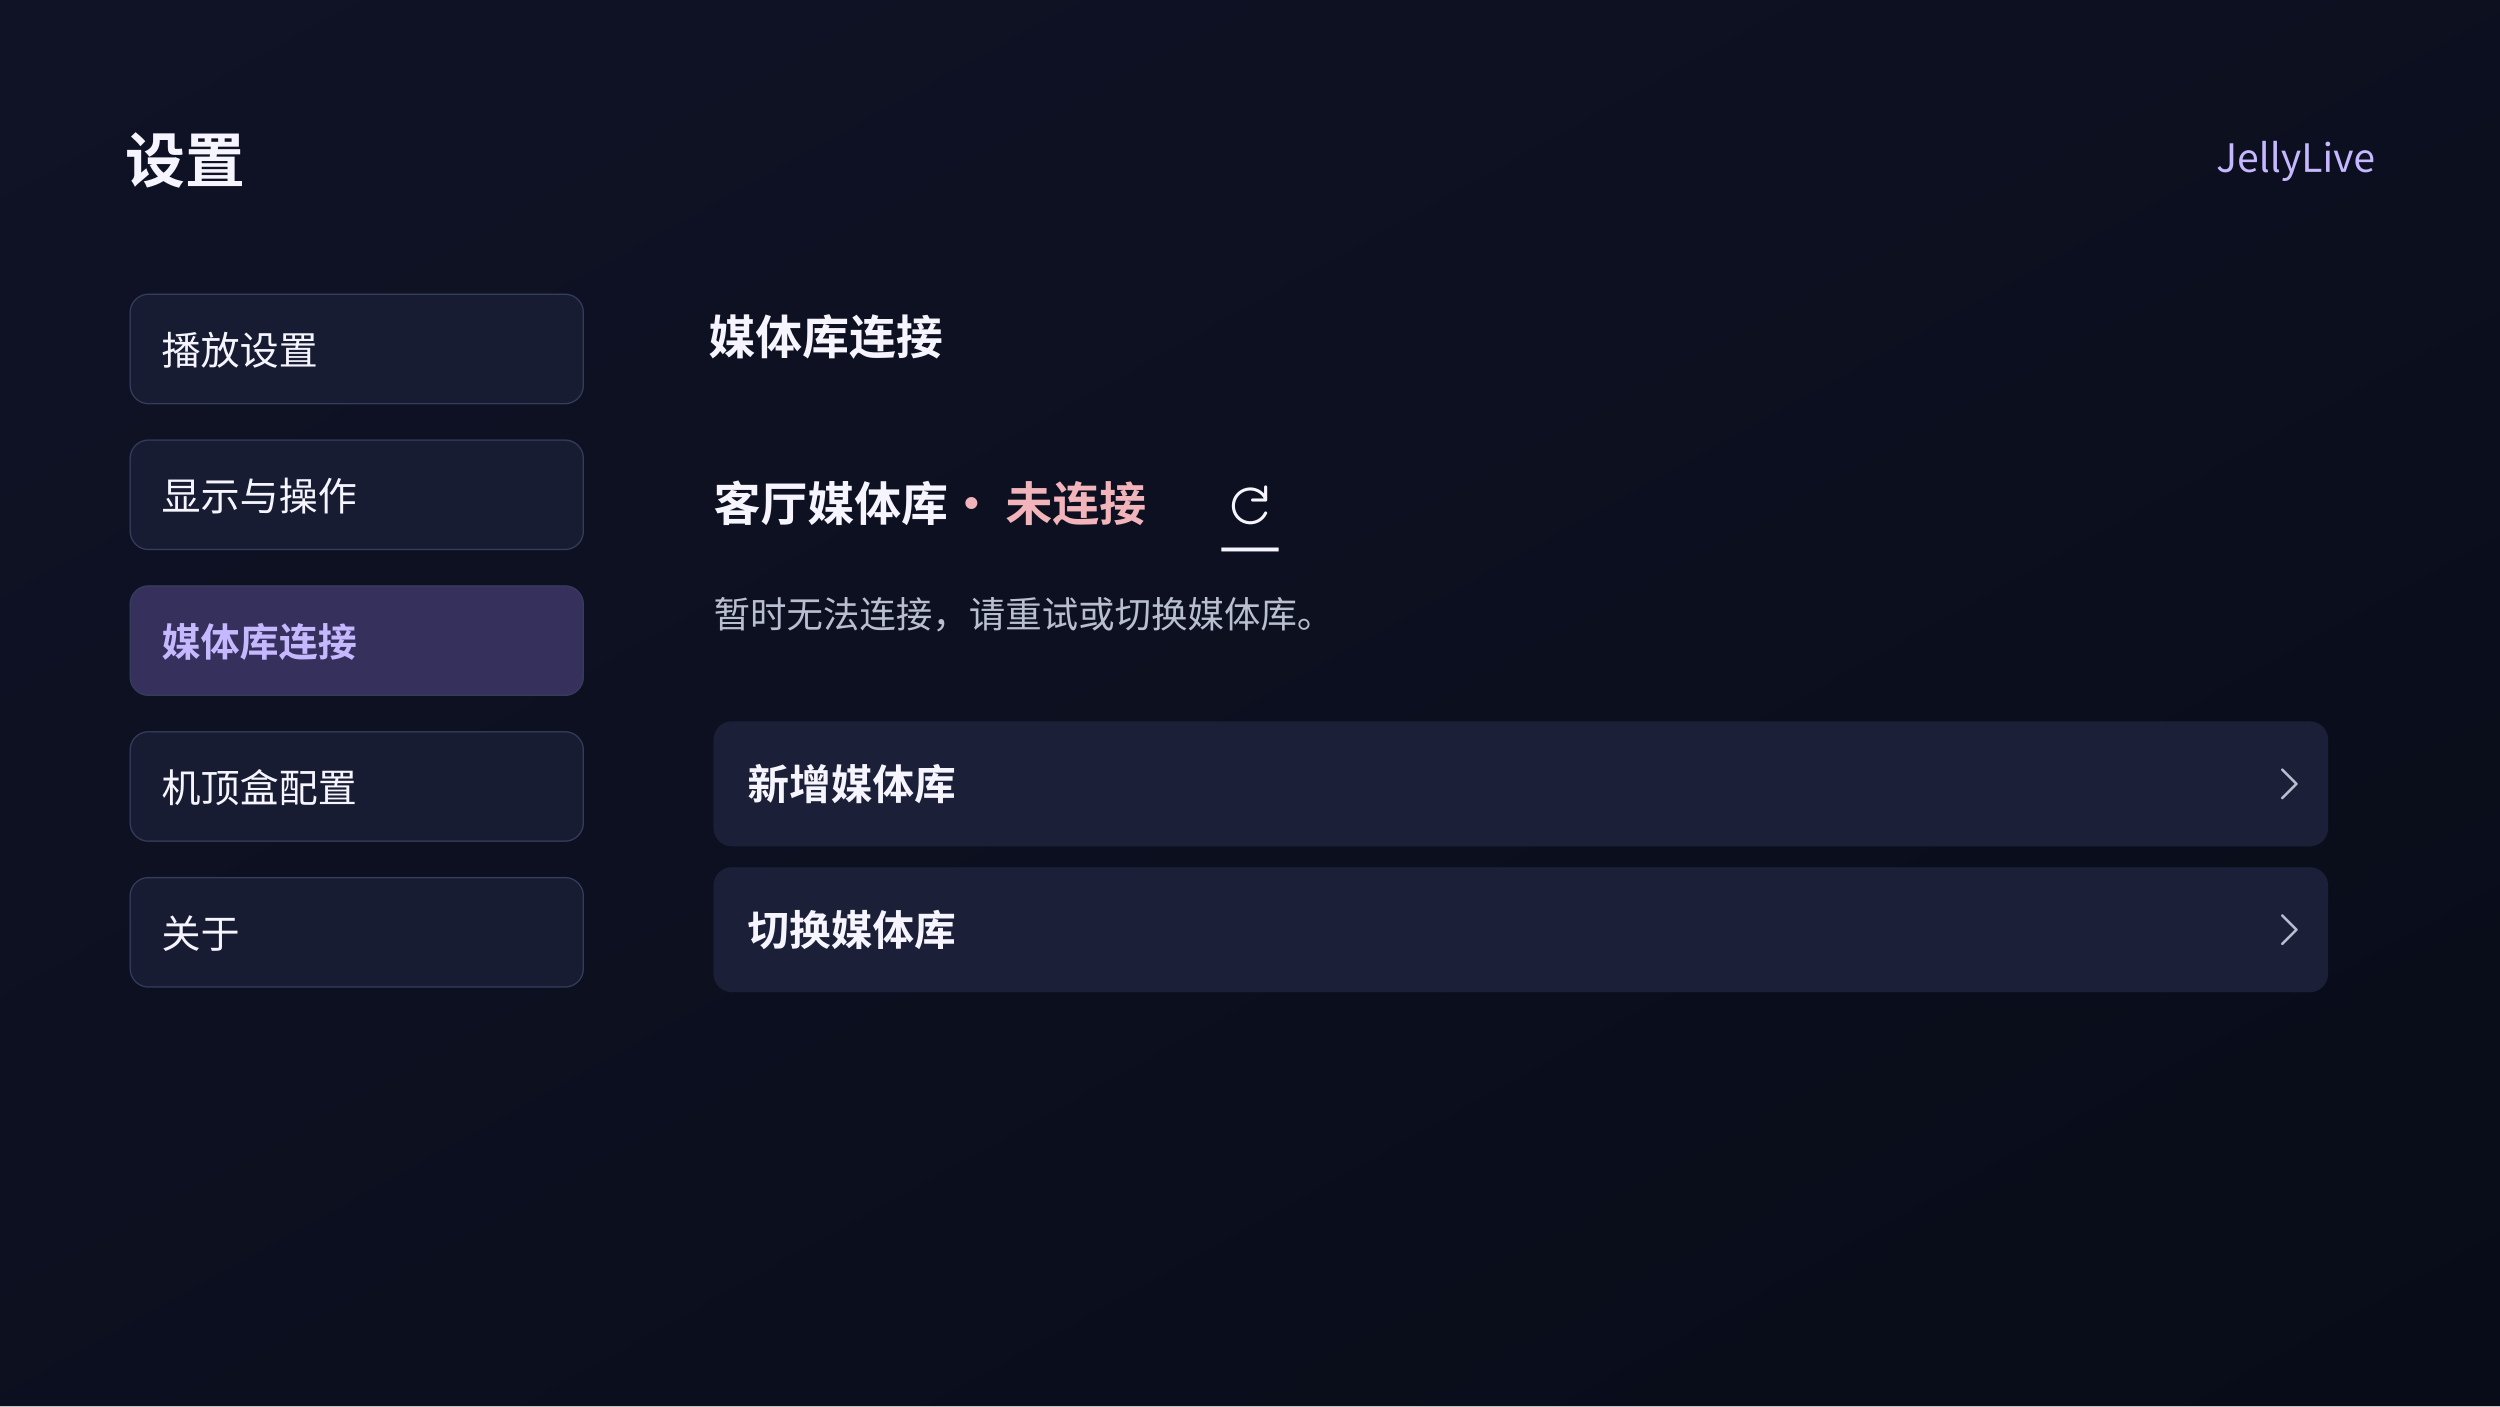
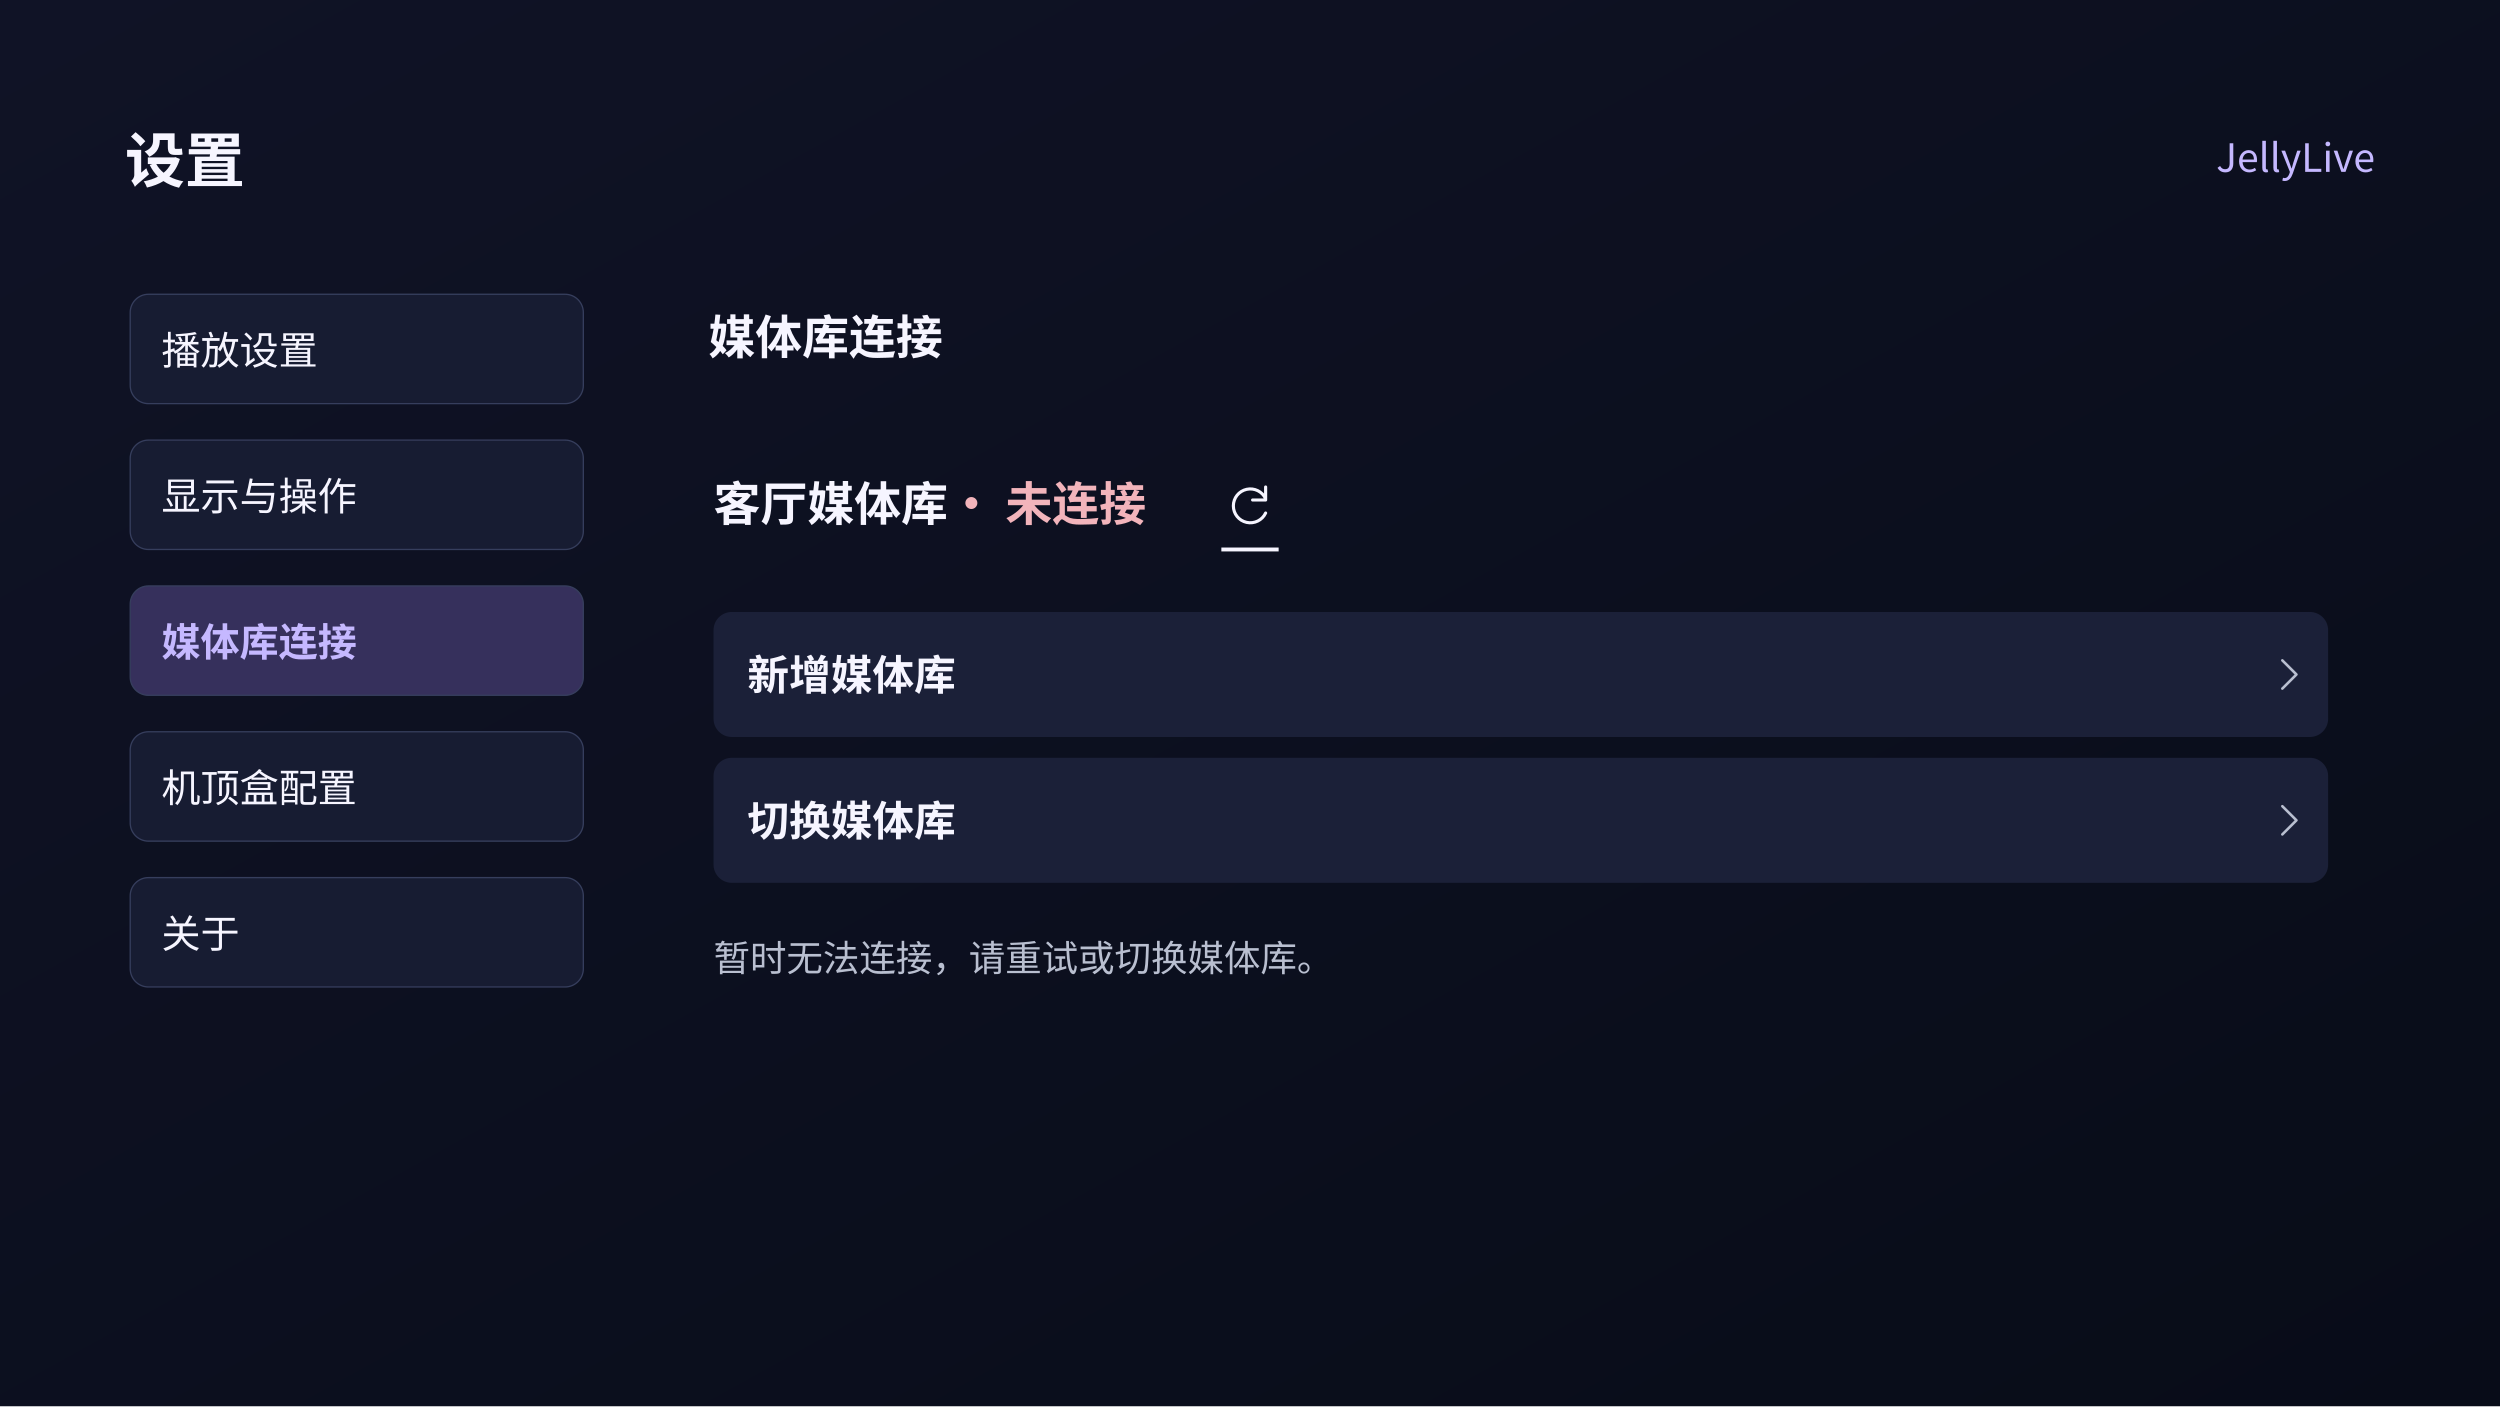
<svg xmlns="http://www.w3.org/2000/svg" width="1920" height="1080" viewBox="0 0 1920 1080" role="img" aria-labelledby="title desc">
  <defs>
    <linearGradient id="bg" x2="1" y2="1">
      <stop stop-color="#101326" />
      <stop offset="1" stop-color="#080c18" />
    </linearGradient>
    <linearGradient id="purple" x2="1" y2="1">
      <stop stop-color="#6652d5" />
      <stop offset="1" stop-color="#3a327d" />
    </linearGradient>
  </defs>
  <g font-family="Noto Sans CJK SC, Microsoft YaHei, sans-serif">
    <rect width="1920" height="1080" fill="url(#bg)" />
    <text x="96" y="140" fill="#f6f5ff" font-size="46" font-weight="650">设置</text>
    <text x="1824" y="132" fill="#c5b8ff" font-size="30" font-weight="500" text-anchor="end">JellyLive</text>
    <rect x="100" y="226" width="348" height="84" rx="14" fill="#171c32" stroke="#363e5d" stroke-width="1" />
    <text x="124" y="280" fill="#f6f5ff" font-size="30" font-weight="500">播放设置</text>
    <rect x="100" y="338" width="348" height="84" rx="14" fill="#171c32" stroke="#363e5d" stroke-width="1" />
    <text x="124" y="392" fill="#f6f5ff" font-size="30" font-weight="500">显示与操作</text>
    <rect x="100" y="450" width="348" height="84" rx="14" fill="#36305c" stroke="#363e5d" stroke-width="1" />
    <text x="124" y="504" fill="#c5b8ff" font-size="30" font-weight="650">媒体库连接</text>
    <rect x="100" y="562" width="348" height="84" rx="14" fill="#171c32" stroke="#363e5d" stroke-width="1" />
    <text x="124" y="616" fill="#f6f5ff" font-size="30" font-weight="500">机顶盒配置</text>
    <rect x="100" y="674" width="348" height="84" rx="14" fill="#171c32" stroke="#363e5d" stroke-width="1" />
    <text x="124" y="728" fill="#f6f5ff" font-size="30" font-weight="500">关于</text>
    <text x="544" y="272" fill="#f6f5ff" font-size="36" font-weight="650">媒体库连接</text>
    <text x="548" y="400" fill="#f6f5ff" font-size="36" font-weight="650">客厅媒体库</text>
    <text x="728" y="400" fill="#f2b4bb" font-size="36" font-weight="600"> · 未连接</text>
    <g data-role="connection-retry" data-busy="false" aria-label="重试连接">
      <rect x="912" y="340" width="96" height="96" rx="0" fill="none" stroke="none" stroke-width="1" />
      <g transform="translate(942 370) scale(1.0)">
        <path d="M30 13 A13 13 0 1 0 30 24 M30 4 V14 H20" fill="none" stroke="#f6f5ff" stroke-width="2.4" stroke-linecap="round" stroke-linejoin="round" />
      </g>
      <path d="M938 422 L982 422" stroke="#f6f5ff" stroke-width="3" fill="none" />
    </g>
-     <text x="548" y="482" fill="#b9bfd0" font-size="28" font-weight="400">暂时无法连接，请重试或切换媒体库。</text>
    <g data-role="settings-row" data-title="新增媒体库" data-kind="choice" data-disabled="false">
-       <rect x="548" y="554" width="1240" height="96" rx="14" fill="#1b2038" stroke="none" stroke-width="0" />
-       <text x="574" y="614.0" fill="#f6f5ff" font-size="32" font-weight="600">新增媒体库</text>
-       <text x="1722" y="614.0" fill="#c5b8ff" font-size="28" font-weight="400" text-anchor="end" />
-       <g transform="translate(1742 587.0) scale(0.8333333)">
+       <rect x="548" y="470" width="1240" height="96" rx="14" fill="#1b2038" stroke="none" stroke-width="0" />
+       <text x="574" y="530.0" fill="#f6f5ff" font-size="32" font-weight="600">新增媒体库</text>
+       <text x="1722" y="530.0" fill="#c5b8ff" font-size="28" font-weight="400" text-anchor="end" />
+       <g transform="translate(1742 503.0) scale(0.8333333)">
        <path d="M13 5 L26 18 L13 31" fill="none" stroke="#b9bfd0" stroke-width="2.4" stroke-linecap="round" stroke-linejoin="round" />
      </g>
    </g>
    <g data-role="settings-row" data-title="切换媒体库" data-kind="choice" data-disabled="false">
-       <rect x="548" y="666" width="1240" height="96" rx="14" fill="#1b2038" stroke="none" stroke-width="0" />
-       <text x="574" y="726.0" fill="#f6f5ff" font-size="32" font-weight="600">切换媒体库</text>
-       <text x="1722" y="726.0" fill="#c5b8ff" font-size="28" font-weight="400" text-anchor="end" />
-       <g transform="translate(1742 699.0) scale(0.8333333)">
+       <rect x="548" y="582" width="1240" height="96" rx="14" fill="#1b2038" stroke="none" stroke-width="0" />
+       <text x="574" y="642.0" fill="#f6f5ff" font-size="32" font-weight="600">切换媒体库</text>
+       <text x="1722" y="642.0" fill="#c5b8ff" font-size="28" font-weight="400" text-anchor="end" />
+       <g transform="translate(1742 615.0) scale(0.8333333)">
        <path d="M13 5 L26 18 L13 31" fill="none" stroke="#b9bfd0" stroke-width="2.4" stroke-linecap="round" stroke-linejoin="round" />
      </g>
    </g>
+     <text x="548" y="746" fill="#b9bfd0" font-size="28" font-weight="400">暂时无法连接，请重试或切换媒体库。</text>
  </g>
</svg>
